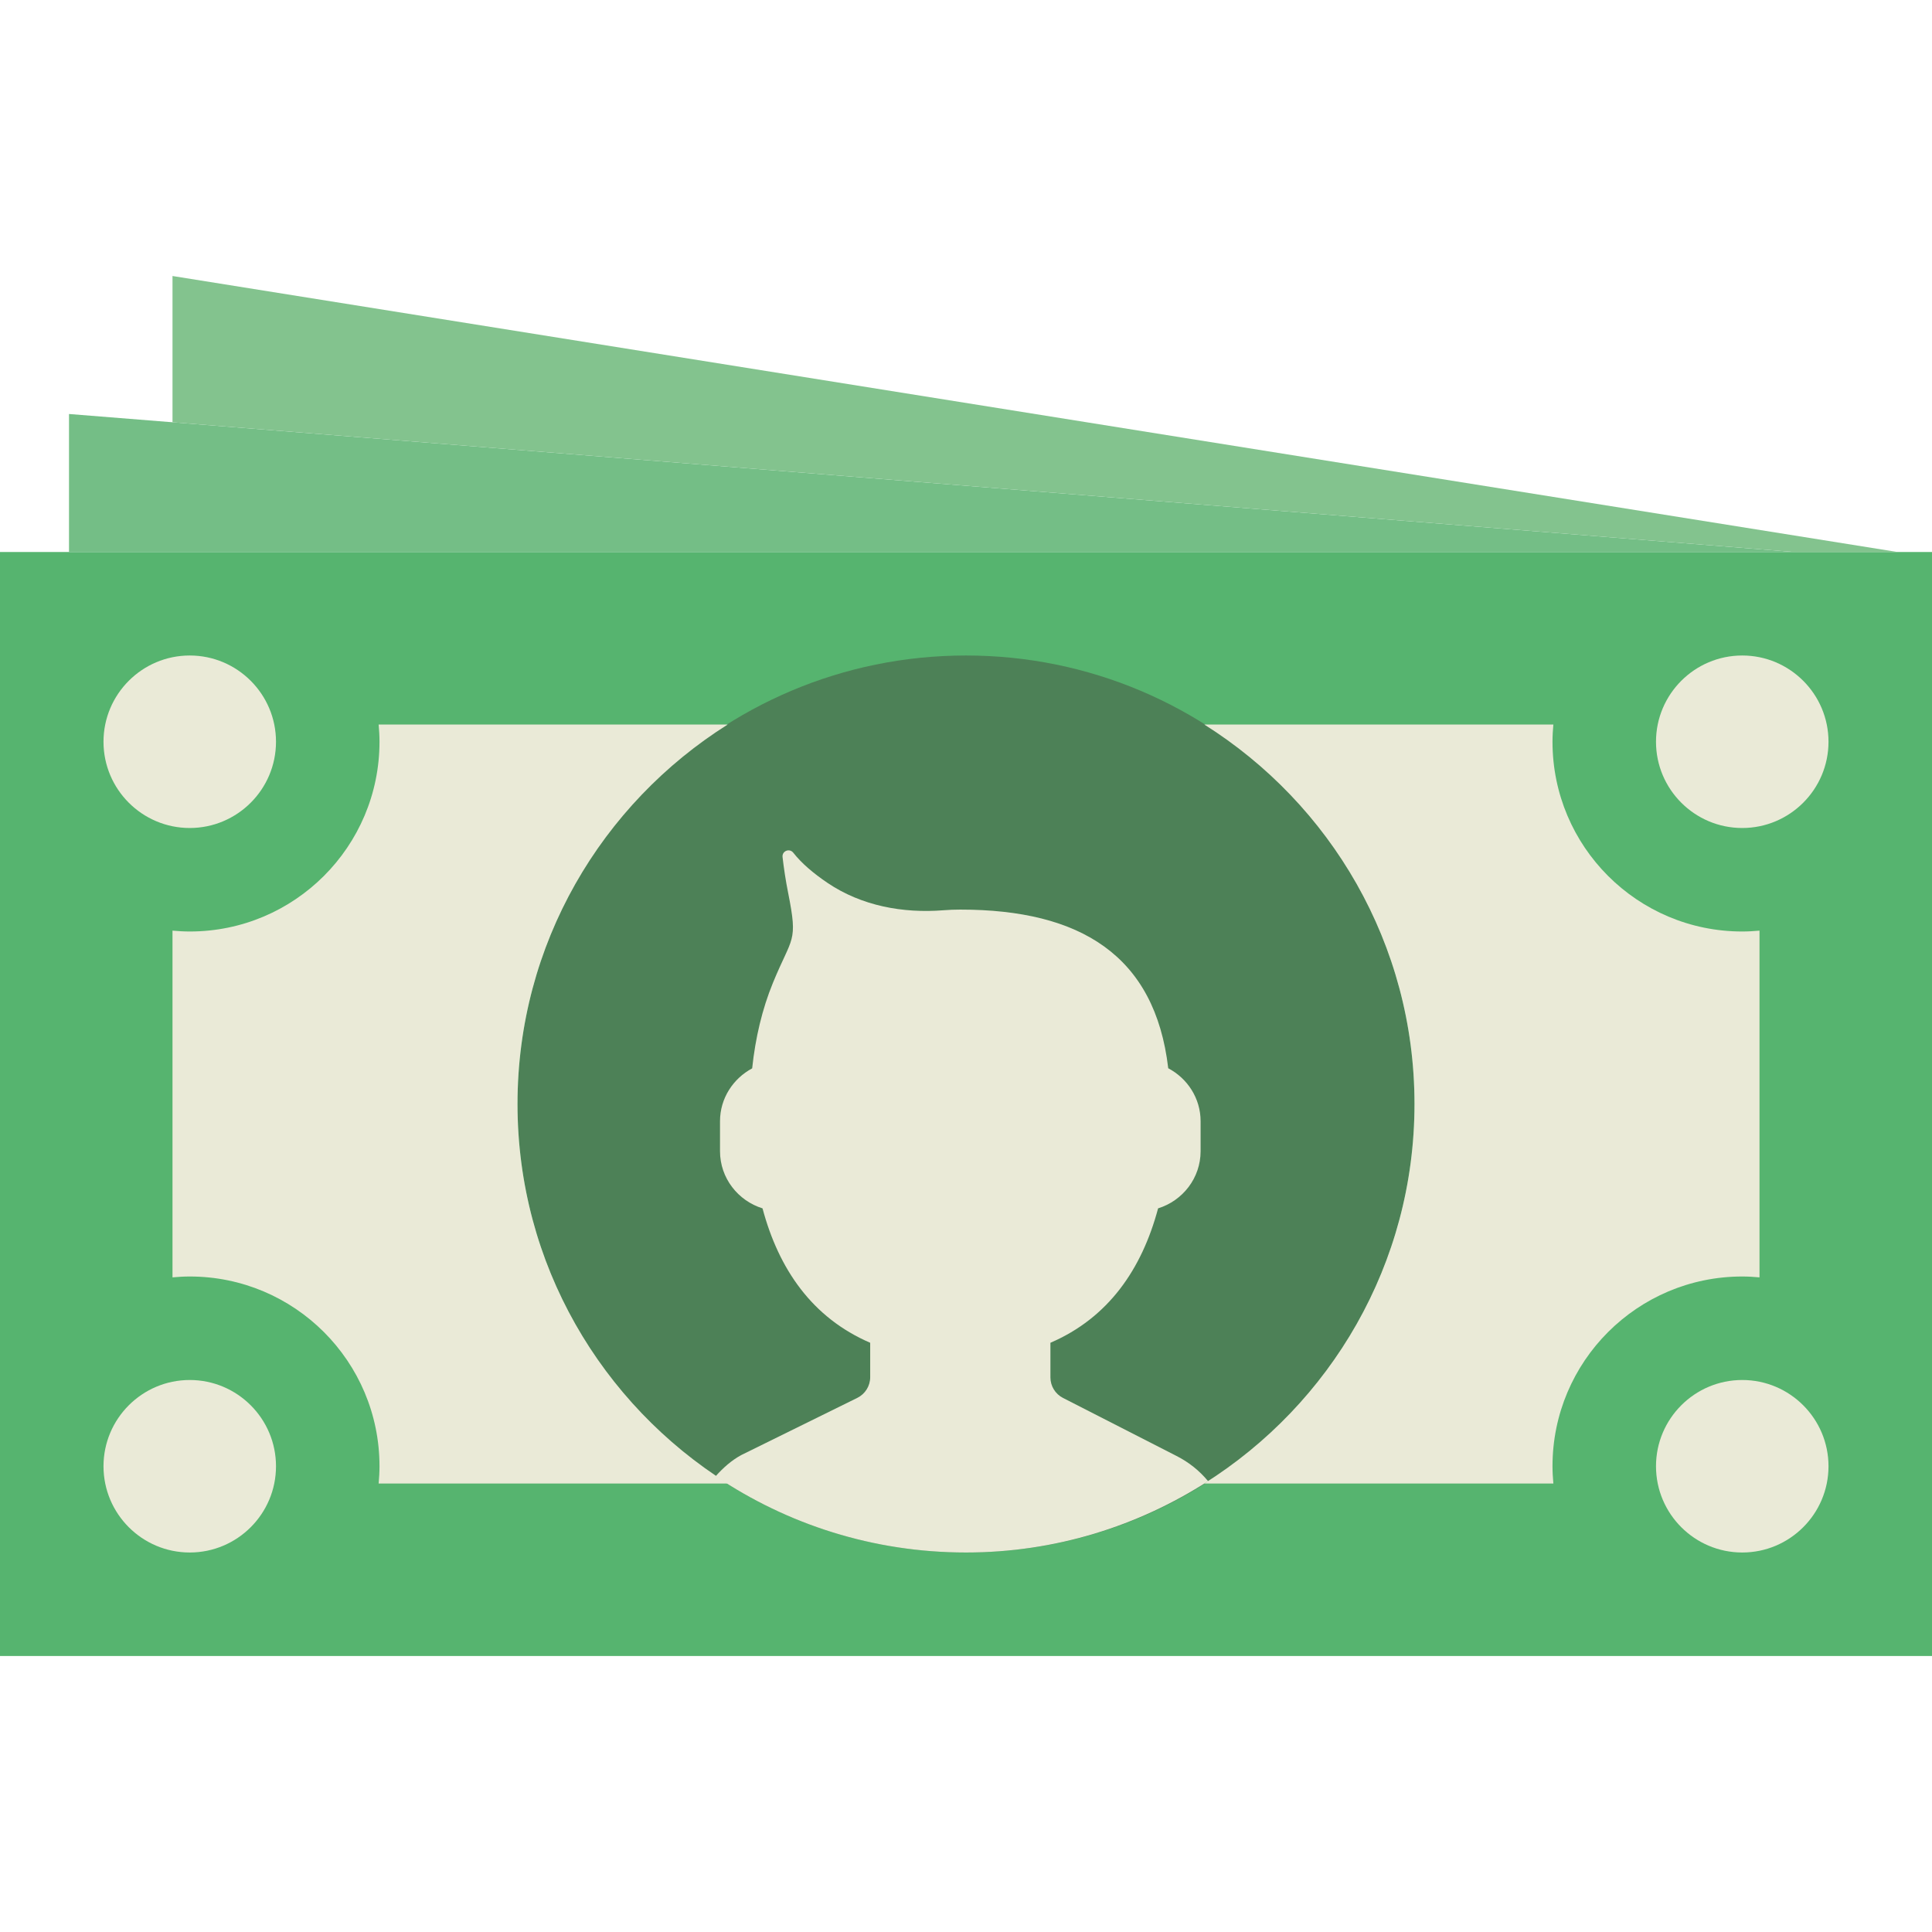
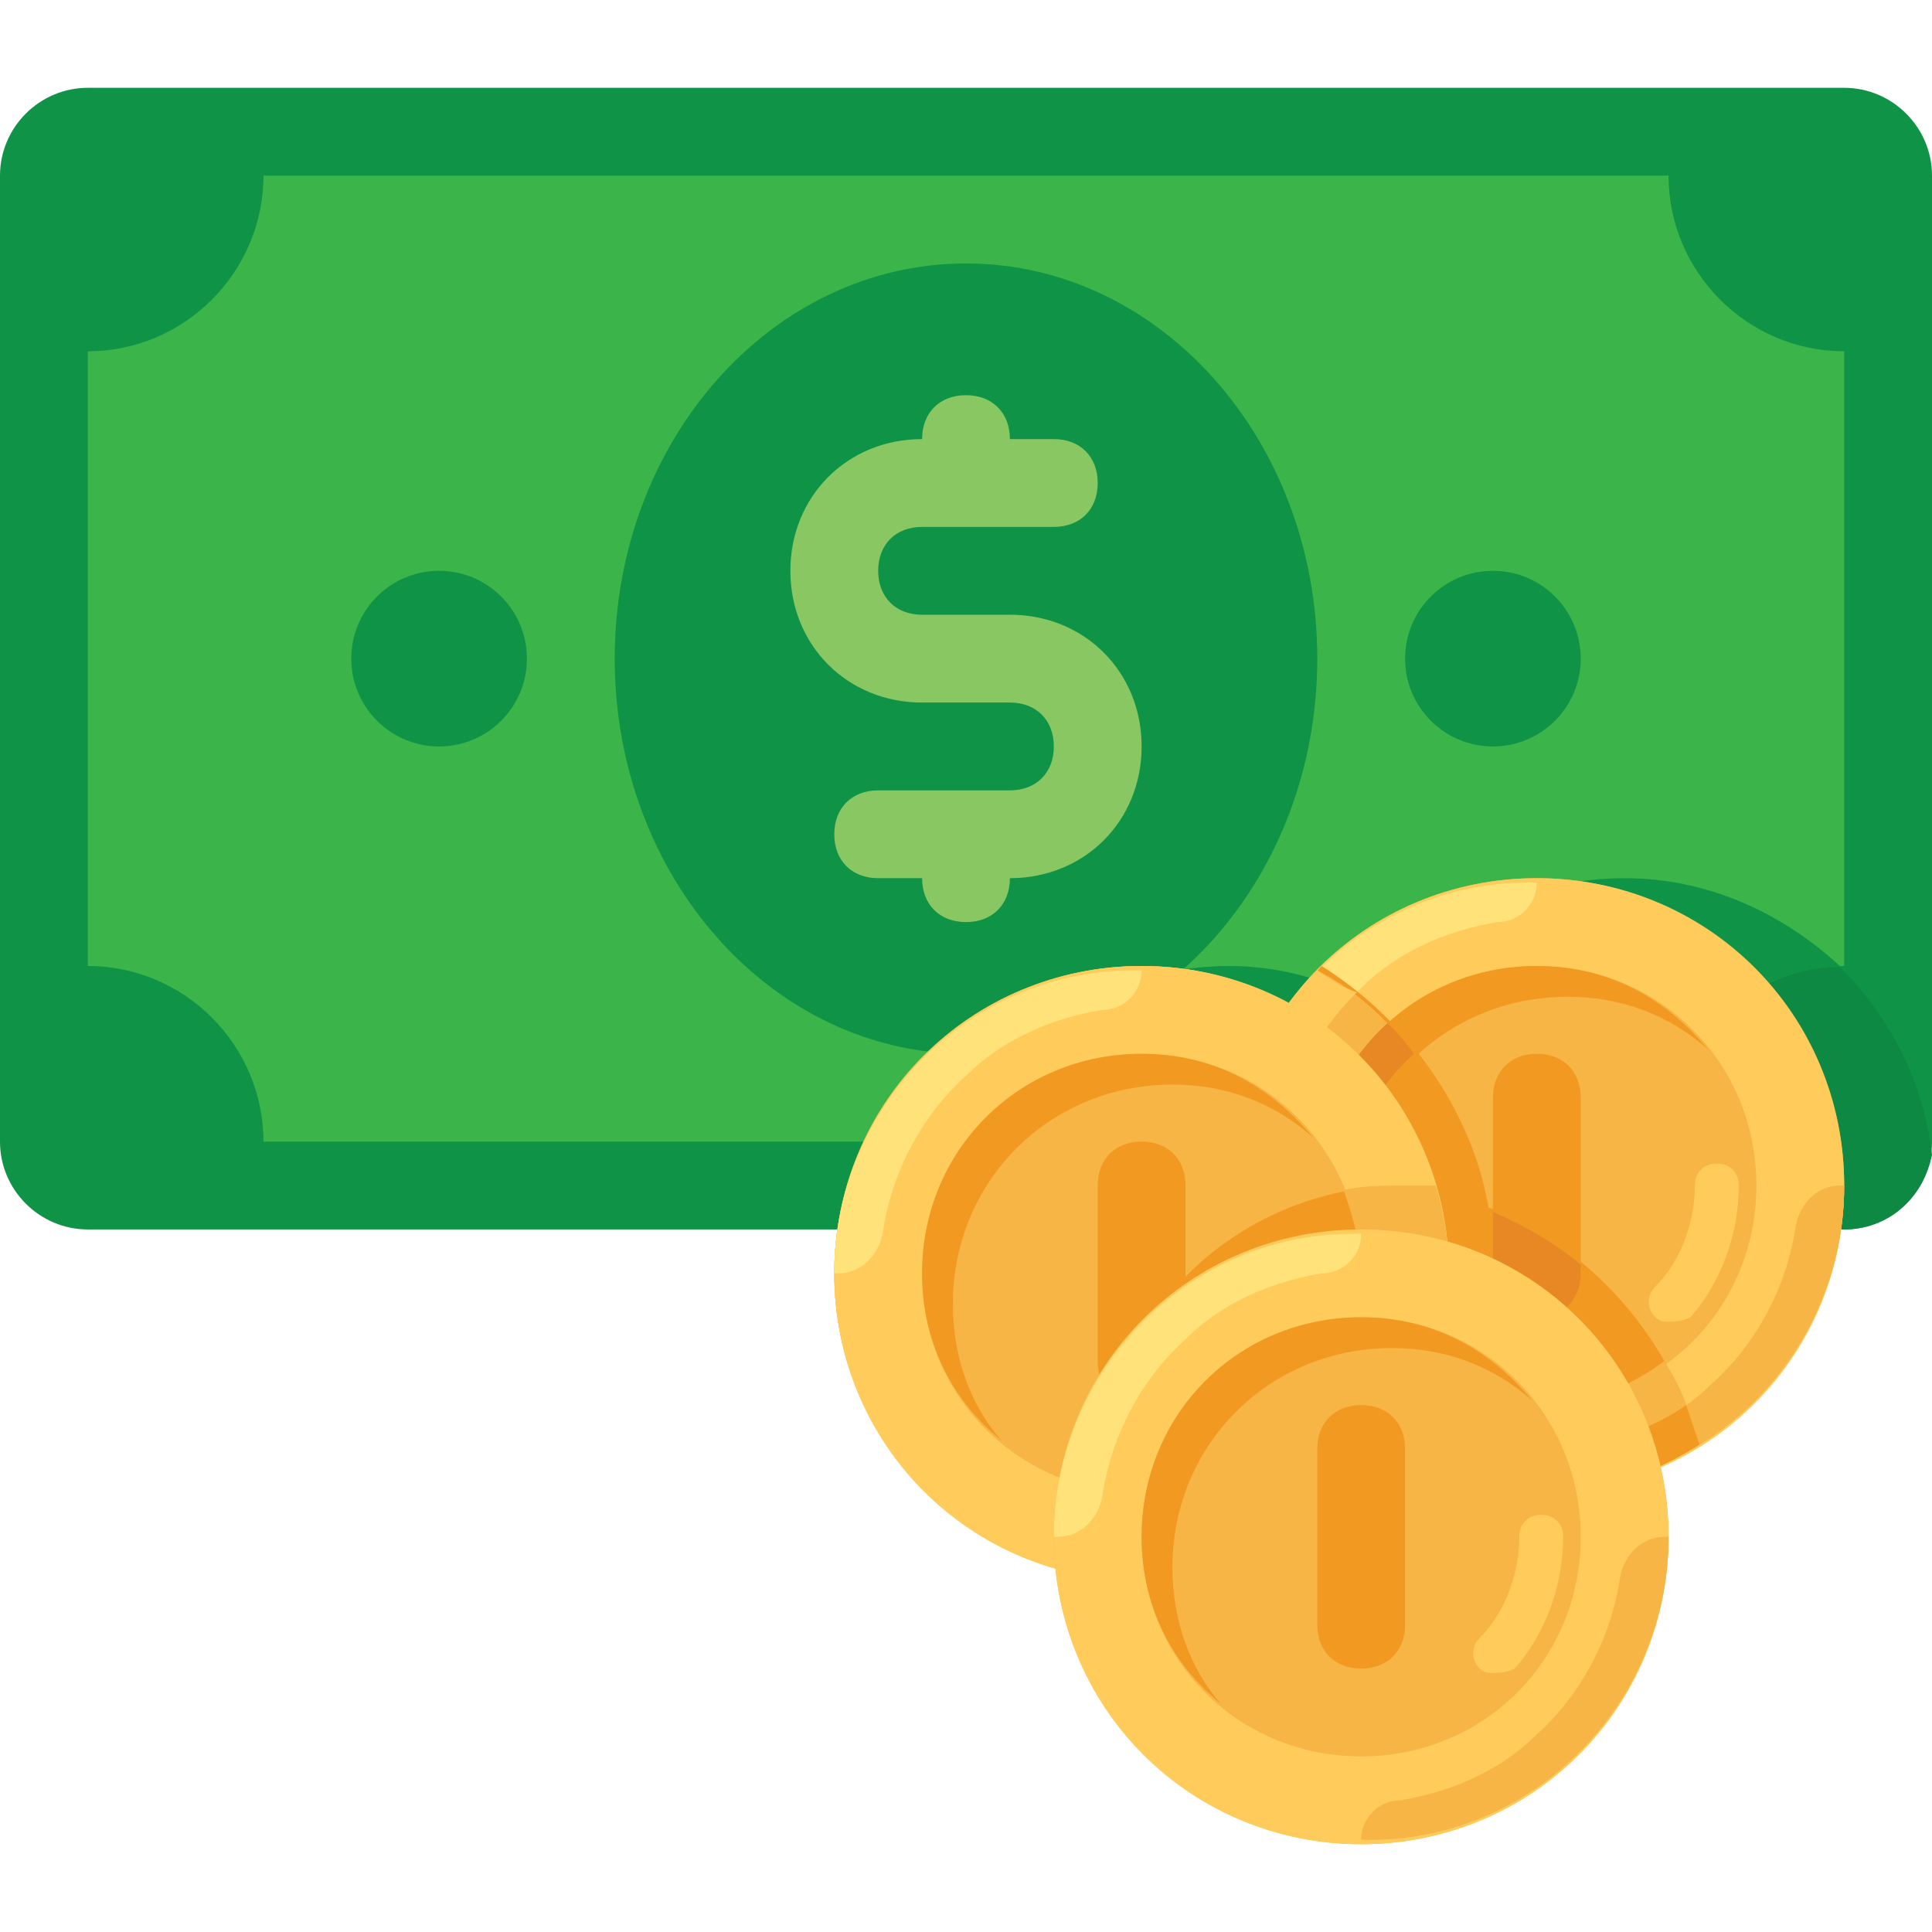
- <svg xmlns="http://www.w3.org/2000/svg" version="1.1" id="Capa_1" x="0px" y="0px" width="80" height="80" viewBox="0 0 56 56" style="enable-background:new 0 0 56 56;" xml:space="preserve">
-   <g id="XMLID_80_">
-     <rect id="XMLID_115_" y="16" style="fill:#56B46F;" width="56" height="32" />
-     <polygon id="XMLID_114_" style="fill:#74BE86;" points="52,16 2,16 2,12  " />
-     <path id="XMLID_79_" style="fill:#4D8157;" d="M41,32c0,7.18-5.82,13-13,13c-7.18,0-13-5.82-13-13c0-7.18,5.82-13,13-13   C35.18,19,41,24.82,41,32" />
-     <path id="XMLID_112_" style="fill:#EAEAD7;" d="M21.094,43C17.438,40.699,15,36.639,15,32c0-4.639,2.438-8.699,6.094-11H10.975   C10.99,21.165,11,21.331,11,21.5c0,3.038-2.463,5.5-5.5,5.5c-0.169,0-0.335-0.01-0.5-0.025v10.05C5.165,37.01,5.331,37,5.5,37   c3.037,0,5.5,2.462,5.5,5.5c0,0.169-0.01,0.335-0.025,0.5H21.094z" />
-     <path id="XMLID_111_" style="fill:#EAEAD7;" d="M50.5,27c-3.038,0-5.5-2.462-5.5-5.5c0-0.169,0.01-0.335,0.025-0.5H34.906   C38.562,23.301,41,27.361,41,32c0,4.639-2.438,8.699-6.094,11h10.119C45.01,42.835,45,42.669,45,42.5c0-3.038,2.462-5.5,5.5-5.5   c0.169,0,0.335,0.01,0.5,0.025v-10.05C50.835,26.99,50.669,27,50.5,27" />
-     <path id="XMLID_110_" style="fill:#EAEAD7;" d="M5.5,24C4.121,24,3,22.879,3,21.5S4.121,19,5.5,19C6.879,19,8,20.121,8,21.5   S6.879,24,5.5,24" />
-     <path id="XMLID_109_" style="fill:#EAEAD7;" d="M50.5,24c-1.379,0-2.5-1.121-2.5-2.5s1.121-2.5,2.5-2.5c1.379,0,2.5,1.121,2.5,2.5   S51.879,24,50.5,24" />
-     <path id="XMLID_108_" style="fill:#EAEAD7;" d="M5.5,45C4.121,45,3,43.879,3,42.5S4.121,40,5.5,40C6.879,40,8,41.121,8,42.5   S6.879,45,5.5,45" />
-     <path id="XMLID_107_" style="fill:#EAEAD7;" d="M50.5,45c-1.379,0-2.5-1.121-2.5-2.5s1.121-2.5,2.5-2.5c1.379,0,2.5,1.121,2.5,2.5   S51.879,45,50.5,45" />
-     <polygon id="XMLID_106_" style="fill:#83C38E;" points="5,8 5,12.24 52,16 55,16  " />
-     <path id="XMLID_105_" style="fill:#EAEAD7;" d="M33.568,35.025c0.71-0.22,1.232-0.876,1.232-1.656v-0.87   c0-0.667-0.384-1.243-0.938-1.535c-0.384-3.274-2.548-4.599-6.027-4.599c-0.164,0-0.326,0.006-0.484,0.019   c-1.183,0.094-2.379-0.128-3.362-0.791c-0.409-0.276-0.753-0.568-0.995-0.876c-0.111-0.14-0.332-0.051-0.311,0.127   c0.035,0.304,0.086,0.66,0.164,1.048c0.287,1.445,0.115,1.234-0.444,2.598c-0.309,0.754-0.508,1.591-0.601,2.477   c-0.55,0.294-0.932,0.867-0.932,1.532v0.87c0,0.78,0.523,1.436,1.232,1.656c0.471,1.762,1.438,3.171,3.121,3.896v0.997   c0,0.255-0.145,0.487-0.373,0.6l-3.361,1.656c-0.291,0.158-0.531,0.375-0.745,0.614C22.816,44.184,25.313,45,28,45   c2.587,0,4.992-0.765,7.017-2.068c-0.249-0.302-0.562-0.554-0.926-0.736l-3.279-1.676c-0.224-0.114-0.365-0.344-0.365-0.595v-1.004   C32.13,38.196,33.097,36.787,33.568,35.025" />
+ <svg xmlns="http://www.w3.org/2000/svg" version="1.1" id="Capa_1" x="0px" y="0px" width="80" height="80" viewBox="0 0 512 512" style="enable-background:new 0 0 512 512;" xml:space="preserve">
+   <path style="fill:#0E9347;" d="M488.727,325.818H23.273C10.473,325.818,0,315.345,0,302.545v-256  c0-12.8,10.473-23.273,23.273-23.273h465.455c12.8,0,23.273,10.473,23.273,23.273v256C512,315.345,501.527,325.818,488.727,325.818z  " />
+   <path style="fill:#0D8944;" d="M430.545,232.727c-26.764,0-51.2,12.8-65.164,33.745C353.745,260.655,340.945,256,325.818,256  c-40.727,0-74.473,30.255-80.291,69.818h243.2c11.636,0,20.945-8.145,23.273-19.782  C507.345,265.309,472.436,232.727,430.545,232.727z" />
+   <path style="fill:#3BB54A;" d="M442.182,302.545H69.818c0-25.6-20.945-46.545-46.545-46.545V93.091  c25.6,0,46.545-20.945,46.545-46.545h372.364c0,25.6,20.945,46.545,46.545,46.545V256C463.127,256,442.182,276.945,442.182,302.545z  " />
+   <g>
+     <path style="fill:#0E9347;" d="M430.545,232.727c-26.764,0-51.2,12.8-65.164,33.745C353.745,260.655,340.945,256,325.818,256   c-32.582,0-60.509,18.618-73.309,46.545h189.673c0-25.6,19.782-45.382,45.382-46.545   C472.436,242.036,452.655,232.727,430.545,232.727z" />
+     <ellipse style="fill:#0E9347;" cx="256" cy="174.545" rx="93.091" ry="104.727" />
+     <circle style="fill:#0E9347;" cx="116.364" cy="174.545" r="23.273" />
+     <circle style="fill:#0E9347;" cx="395.636" cy="174.545" r="23.273" />
  </g>
+   <path style="fill:#89C763;" d="M267.636,162.909h-23.273c-6.982,0-11.636-4.655-11.636-11.636c0-6.982,4.655-11.636,11.636-11.636  h34.909c6.982,0,11.636-4.655,11.636-11.636c0-6.982-4.655-11.636-11.636-11.636h-11.636c0-6.982-4.655-11.636-11.636-11.636  c-6.982,0-11.636,4.655-11.636,11.636c-19.782,0-34.909,15.127-34.909,34.909s15.127,34.909,34.909,34.909h23.273  c6.982,0,11.636,4.655,11.636,11.636c0,6.982-4.655,11.636-11.636,11.636h-34.909c-6.982,0-11.636,4.655-11.636,11.636  c0,6.982,4.655,11.636,11.636,11.636h11.636c0,6.982,4.655,11.636,11.636,11.636c6.982,0,11.636-4.655,11.636-11.636  c19.782,0,34.909-15.127,34.909-34.909S287.418,162.909,267.636,162.909z" />
+   <circle style="fill:#FFCA5D;" cx="302.545" cy="337.455" r="81.455" />
+   <circle style="fill:#F6B545;" cx="407.273" cy="314.182" r="81.455" />
+   <path style="fill:#FFCB5B;" d="M407.273,232.727c-45.382,0-81.455,36.073-81.455,81.455s36.073,81.455,81.455,81.455  s81.455-36.073,81.455-81.455S452.655,232.727,407.273,232.727z M407.273,372.364c-32.582,0-58.182-25.6-58.182-58.182  S374.691,256,407.273,256s58.182,25.6,58.182,58.182S439.855,372.364,407.273,372.364z" />
+   <path style="fill:#F6B545;" d="M407.273,394.473L407.273,394.473c45.382,1.164,81.455-36.073,81.455-80.291h-1.164  c-5.818,0-10.473,4.655-11.636,10.473c-2.327,16.291-10.473,31.418-22.109,41.891c-9.309,9.309-22.109,15.127-36.073,17.454  C411.927,384,407.273,388.655,407.273,394.473z" />
+   <path style="fill:#FFE27A;" d="M407.273,233.891L407.273,233.891c-45.382-1.164-81.455,36.073-81.455,80.291h1.164  c5.818,0,10.473-4.655,11.636-10.473c2.327-16.291,10.473-31.418,22.109-41.891c9.309-9.309,22.109-15.127,36.073-17.455  C402.618,244.364,407.273,239.709,407.273,233.891z" />
+   <path style="fill:#F19920;" d="M357.236,322.327c0-32.582,25.6-58.182,58.182-58.182c13.964,0,26.764,4.655,37.236,13.964  C441.018,264.145,425.891,256,407.273,256c-32.582,0-58.182,25.6-58.182,58.182c0,18.618,8.145,33.745,20.945,44.218  C361.891,349.091,357.236,336.291,357.236,322.327z" />
+   <path style="fill:#FFCB5B;" d="M442.182,350.255c-1.164,0-2.327,0-3.491-1.164c-2.327-2.327-2.327-5.818,0-8.145  c6.982-6.982,10.473-17.455,10.473-26.764c0-3.491,2.327-5.818,5.818-5.818c3.491,0,5.818,2.327,5.818,5.818  c0,12.8-4.655,25.6-12.8,34.909C445.673,350.255,443.345,350.255,442.182,350.255z" />
+   <g>
+     <path style="fill:#F19920;" d="M407.273,349.091c-6.982,0-11.636-4.655-11.636-11.636v-46.545c0-6.982,4.655-11.636,11.636-11.636   s11.636,4.655,11.636,11.636v46.545C418.909,344.436,414.255,349.091,407.273,349.091z" />
+     <path style="fill:#F19920;" d="M450.327,382.836c-8.145-29.091-29.091-52.364-55.855-62.836c-4.655-26.764-22.109-50.036-44.218-64   c-13.964,15.127-23.273,34.909-23.273,57.018c0,45.382,36.073,81.455,81.455,81.455   C423.564,395.636,437.527,390.982,450.327,382.836z" />
+   </g>
+   <g>
+     <path style="fill:#E78825;" d="M370.036,358.4c-8.145-10.473-13.964-23.273-13.964-37.236c0-16.291,6.982-31.418,18.618-41.891   c-2.327-3.491-4.655-5.818-6.982-8.145c-11.636,10.473-18.618,25.6-18.618,43.055C349.091,332.8,357.236,347.927,370.036,358.4z" />
+     <path style="fill:#E78825;" d="M395.636,321.164v16.291c0,6.982,4.655,11.636,11.636,11.636s11.636-4.655,11.636-11.636v-2.327   C411.927,329.309,403.782,324.655,395.636,321.164z" />
+   </g>
+   <path style="fill:#F6B545;" d="M450.327,382.836c-2.327-8.145-4.655-15.127-9.309-22.109c-9.309,6.982-20.945,11.636-33.745,11.636  c-32.582,0-58.182-25.6-58.182-58.182c0-17.455,6.982-32.582,18.618-43.055c-5.818-5.818-11.636-10.473-18.618-13.964  c-13.964,15.127-23.273,34.909-23.273,57.018c0,45.382,36.073,81.455,81.455,81.455  C423.564,395.636,437.527,390.982,450.327,382.836z" />
+   <path style="fill:#F19920;" d="M446.836,372.364c-8.145,5.818-18.618,9.309-29.091,11.636c-5.818,1.164-10.473,5.818-10.473,11.636  l0,0c16.291,0,30.255-4.655,43.055-12.8C449.164,379.345,448,375.855,446.836,372.364z" />
+   <path style="fill:#FFCB5B;" d="M349.091,257.164c-13.964,15.127-23.273,34.909-23.273,57.018h1.164  c5.818,0,10.473-4.655,11.636-10.473c2.327-16.291,10.473-30.255,20.945-40.727C356.073,261.818,352.582,259.491,349.091,257.164z" />
+   <circle style="fill:#F6B545;" cx="302.545" cy="337.455" r="81.455" />
+   <path style="fill:#F19920;" d="M290.909,395.636c0,8.145,1.164,15.127,3.491,23.273c2.327,0,5.818,0,8.145,0  c45.382,0,81.455-36.073,81.455-81.455c0-8.145-1.164-15.127-3.491-23.273c-2.327,0-5.818,0-8.145,0  C326.982,314.182,290.909,350.255,290.909,395.636z" />
+   <path style="fill:#FFCB5B;" d="M302.545,256c-45.382,0-81.455,36.073-81.455,81.455s36.073,81.455,81.455,81.455  S384,382.836,384,337.455S347.927,256,302.545,256z M302.545,395.636c-32.582,0-58.182-25.6-58.182-58.182  s25.6-58.182,58.182-58.182s58.182,25.6,58.182,58.182S335.127,395.636,302.545,395.636z" />
+   <path style="fill:#F6B545;" d="M302.545,417.745L302.545,417.745C347.927,418.909,384,381.673,384,337.455h-1.164  c-5.818,0-10.473,4.655-11.636,10.473c-2.327,16.291-10.473,31.418-22.109,41.891c-9.309,9.309-22.109,15.127-36.073,17.455  C307.2,407.273,302.545,411.927,302.545,417.745z" />
+   <path style="fill:#FFE27A;" d="M302.545,257.164L302.545,257.164c-45.382-1.164-81.455,36.073-81.455,80.291h1.164  c5.818,0,10.473-4.655,11.636-10.473c2.327-16.291,10.473-31.418,22.109-41.891c9.309-9.309,22.109-15.127,36.073-17.455  C297.891,267.636,302.545,262.982,302.545,257.164z" />
+   <path style="fill:#F19920;" d="M252.509,345.6c0-32.582,25.6-58.182,58.182-58.182c13.964,0,26.764,4.655,37.236,13.964  c-11.636-13.964-26.764-22.109-45.382-22.109c-32.582,0-58.182,25.6-58.182,58.182c0,18.618,8.145,33.745,20.945,44.218  C257.164,372.364,252.509,359.564,252.509,345.6z" />
+   <path style="fill:#FFCB5B;" d="M337.455,373.527c-1.164,0-2.327,0-3.491-1.164c-2.327-2.327-2.327-5.818,0-8.145  c6.982-6.982,10.473-17.455,10.473-26.764c0-3.491,2.327-5.818,5.818-5.818c3.491,0,5.818,2.327,5.818,5.818  c0,12.8-4.655,25.6-12.8,34.909C340.945,373.527,338.618,373.527,337.455,373.527z" />
+   <path style="fill:#F19920;" d="M302.545,372.364c-6.982,0-11.636-4.655-11.636-11.636v-46.545c0-6.982,4.655-11.636,11.636-11.636  c6.982,0,11.636,4.655,11.636,11.636v46.545C314.182,367.709,309.527,372.364,302.545,372.364z" />
+   <g>
+     <path style="fill:#F6B545;" d="M356.073,315.345c2.327,6.982,4.655,13.964,4.655,22.109c0,32.582-25.6,58.182-58.182,58.182   c-3.491,0-8.145,0-11.636-1.164v1.164c0,8.145,1.164,15.127,3.491,23.273c2.327,0,5.818,0,8.145,0   c45.382,0,81.455-36.073,81.455-81.455c0-8.145-1.164-15.127-3.491-23.273c-2.327,0-5.818,0-8.145,0   C366.545,314.182,361.891,314.182,356.073,315.345z" />
+     <circle style="fill:#F6B545;" cx="360.727" cy="407.273" r="81.455" />
+   </g>
+   <path style="fill:#FFCB5B;" d="M360.727,325.818c-45.382,0-81.455,36.073-81.455,81.455s36.073,81.455,81.455,81.455  s81.455-36.073,81.455-81.455S406.109,325.818,360.727,325.818z M360.727,465.455c-32.582,0-58.182-25.6-58.182-58.182  s25.6-58.182,58.182-58.182s58.182,25.6,58.182,58.182S393.309,465.455,360.727,465.455z" />
+   <path style="fill:#F6B545;" d="M360.727,487.564L360.727,487.564c45.382,1.164,81.455-36.073,81.455-80.291h-1.164  c-5.818,0-10.473,4.655-11.636,10.473c-2.327,16.291-10.473,31.418-22.109,41.891c-9.309,9.309-22.109,15.127-36.073,17.455  C365.382,477.091,360.727,481.745,360.727,487.564z" />
+   <path style="fill:#FFE27A;" d="M360.727,326.982L360.727,326.982c-45.382-1.164-81.455,36.073-81.455,80.291h1.164  c5.818,0,10.473-4.655,11.636-10.473c2.327-16.291,10.473-31.418,22.109-41.891c9.309-9.309,22.109-15.127,36.073-17.455  C356.073,337.455,360.727,332.8,360.727,326.982z" />
+   <path style="fill:#F19920;" d="M310.691,415.418c0-32.582,25.6-58.182,58.182-58.182c13.964,0,26.764,4.655,37.236,13.964  c-11.636-13.964-26.764-22.109-45.382-22.109c-32.582,0-58.182,25.6-58.182,58.182c0,18.618,8.145,33.745,20.945,44.218  C315.345,442.182,310.691,429.382,310.691,415.418z" />
+   <path style="fill:#FFCB5B;" d="M395.636,443.345c-1.164,0-2.327,0-3.491-1.164c-2.327-2.327-2.327-5.818,0-8.145  c6.982-6.982,10.473-17.455,10.473-26.764c0-3.491,2.327-5.818,5.818-5.818s5.818,2.327,5.818,5.818c0,12.8-4.655,25.6-12.8,34.909  C399.127,443.345,396.8,443.345,395.636,443.345z" />
+   <path style="fill:#F19920;" d="M360.727,442.182c-6.982,0-11.636-4.655-11.636-11.636V384c0-6.982,4.655-11.636,11.636-11.636  c6.982,0,11.636,4.655,11.636,11.636v46.545C372.364,437.527,367.709,442.182,360.727,442.182z" />
  <g>
</g>
  <g>
</g>
  <g>
</g>
  <g>
</g>
  <g>
</g>
  <g>
</g>
  <g>
</g>
  <g>
</g>
  <g>
</g>
  <g>
</g>
  <g>
</g>
  <g>
</g>
  <g>
</g>
  <g>
</g>
  <g>
</g>
</svg>
